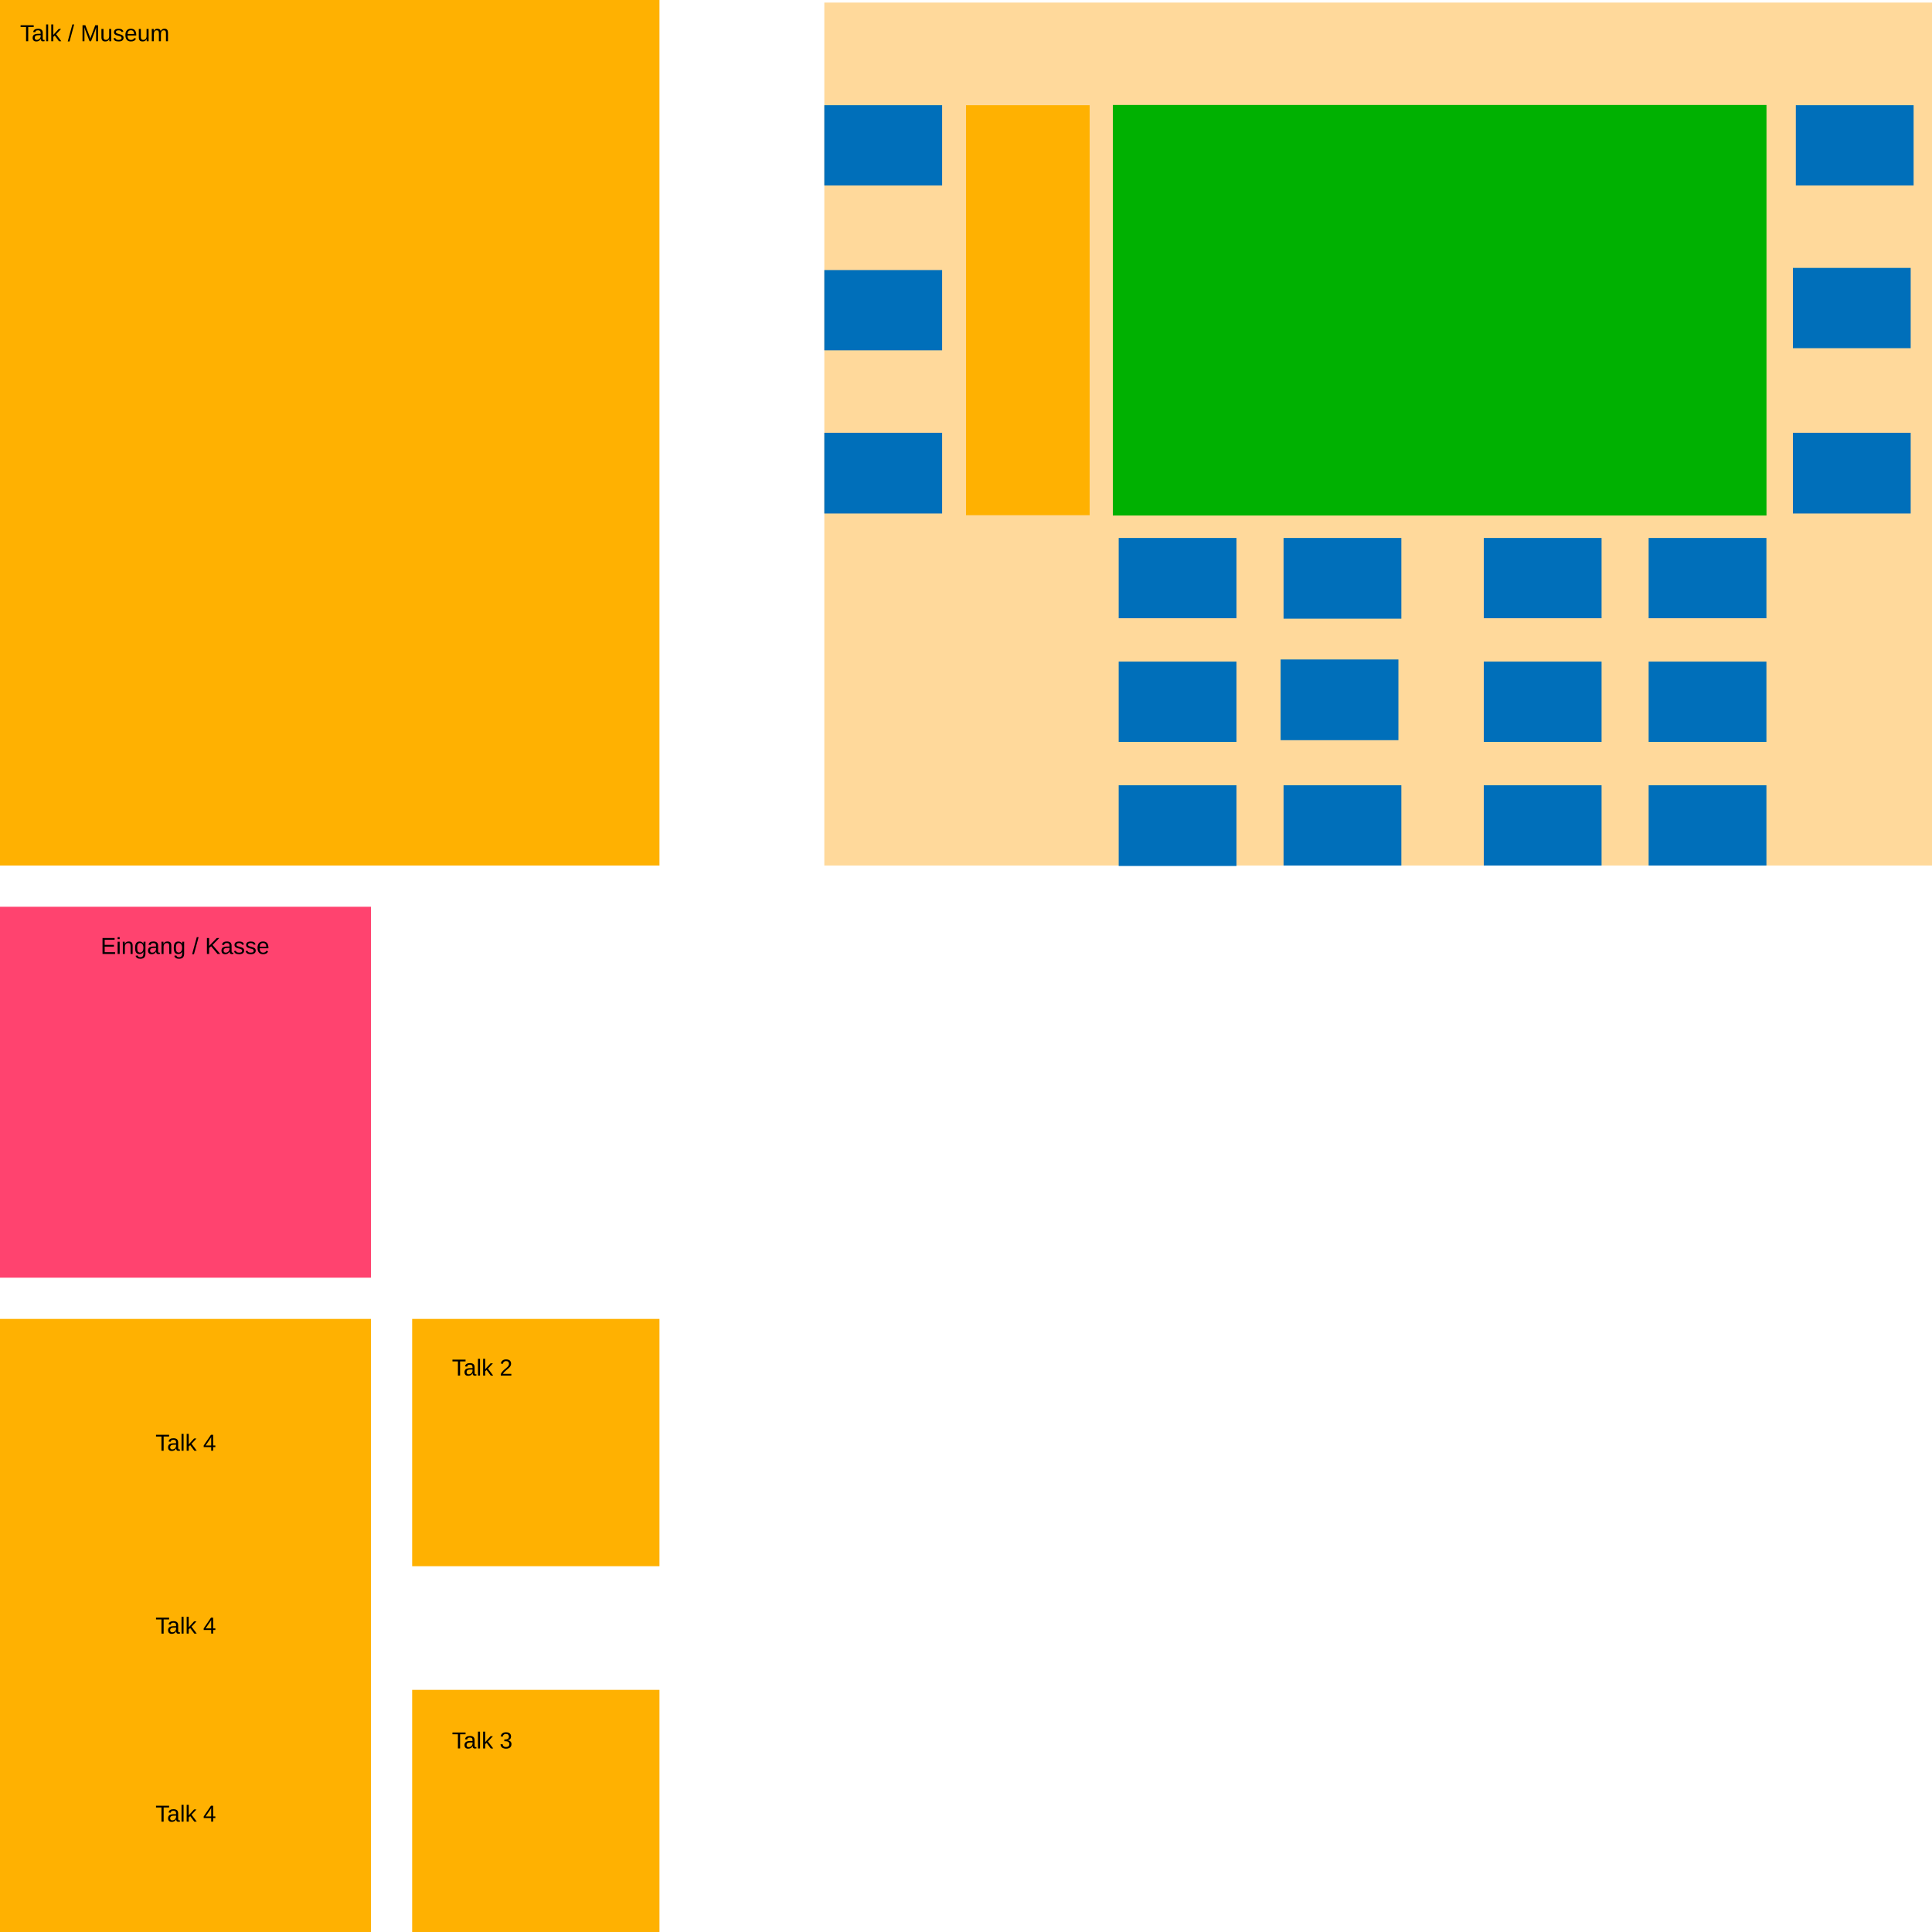
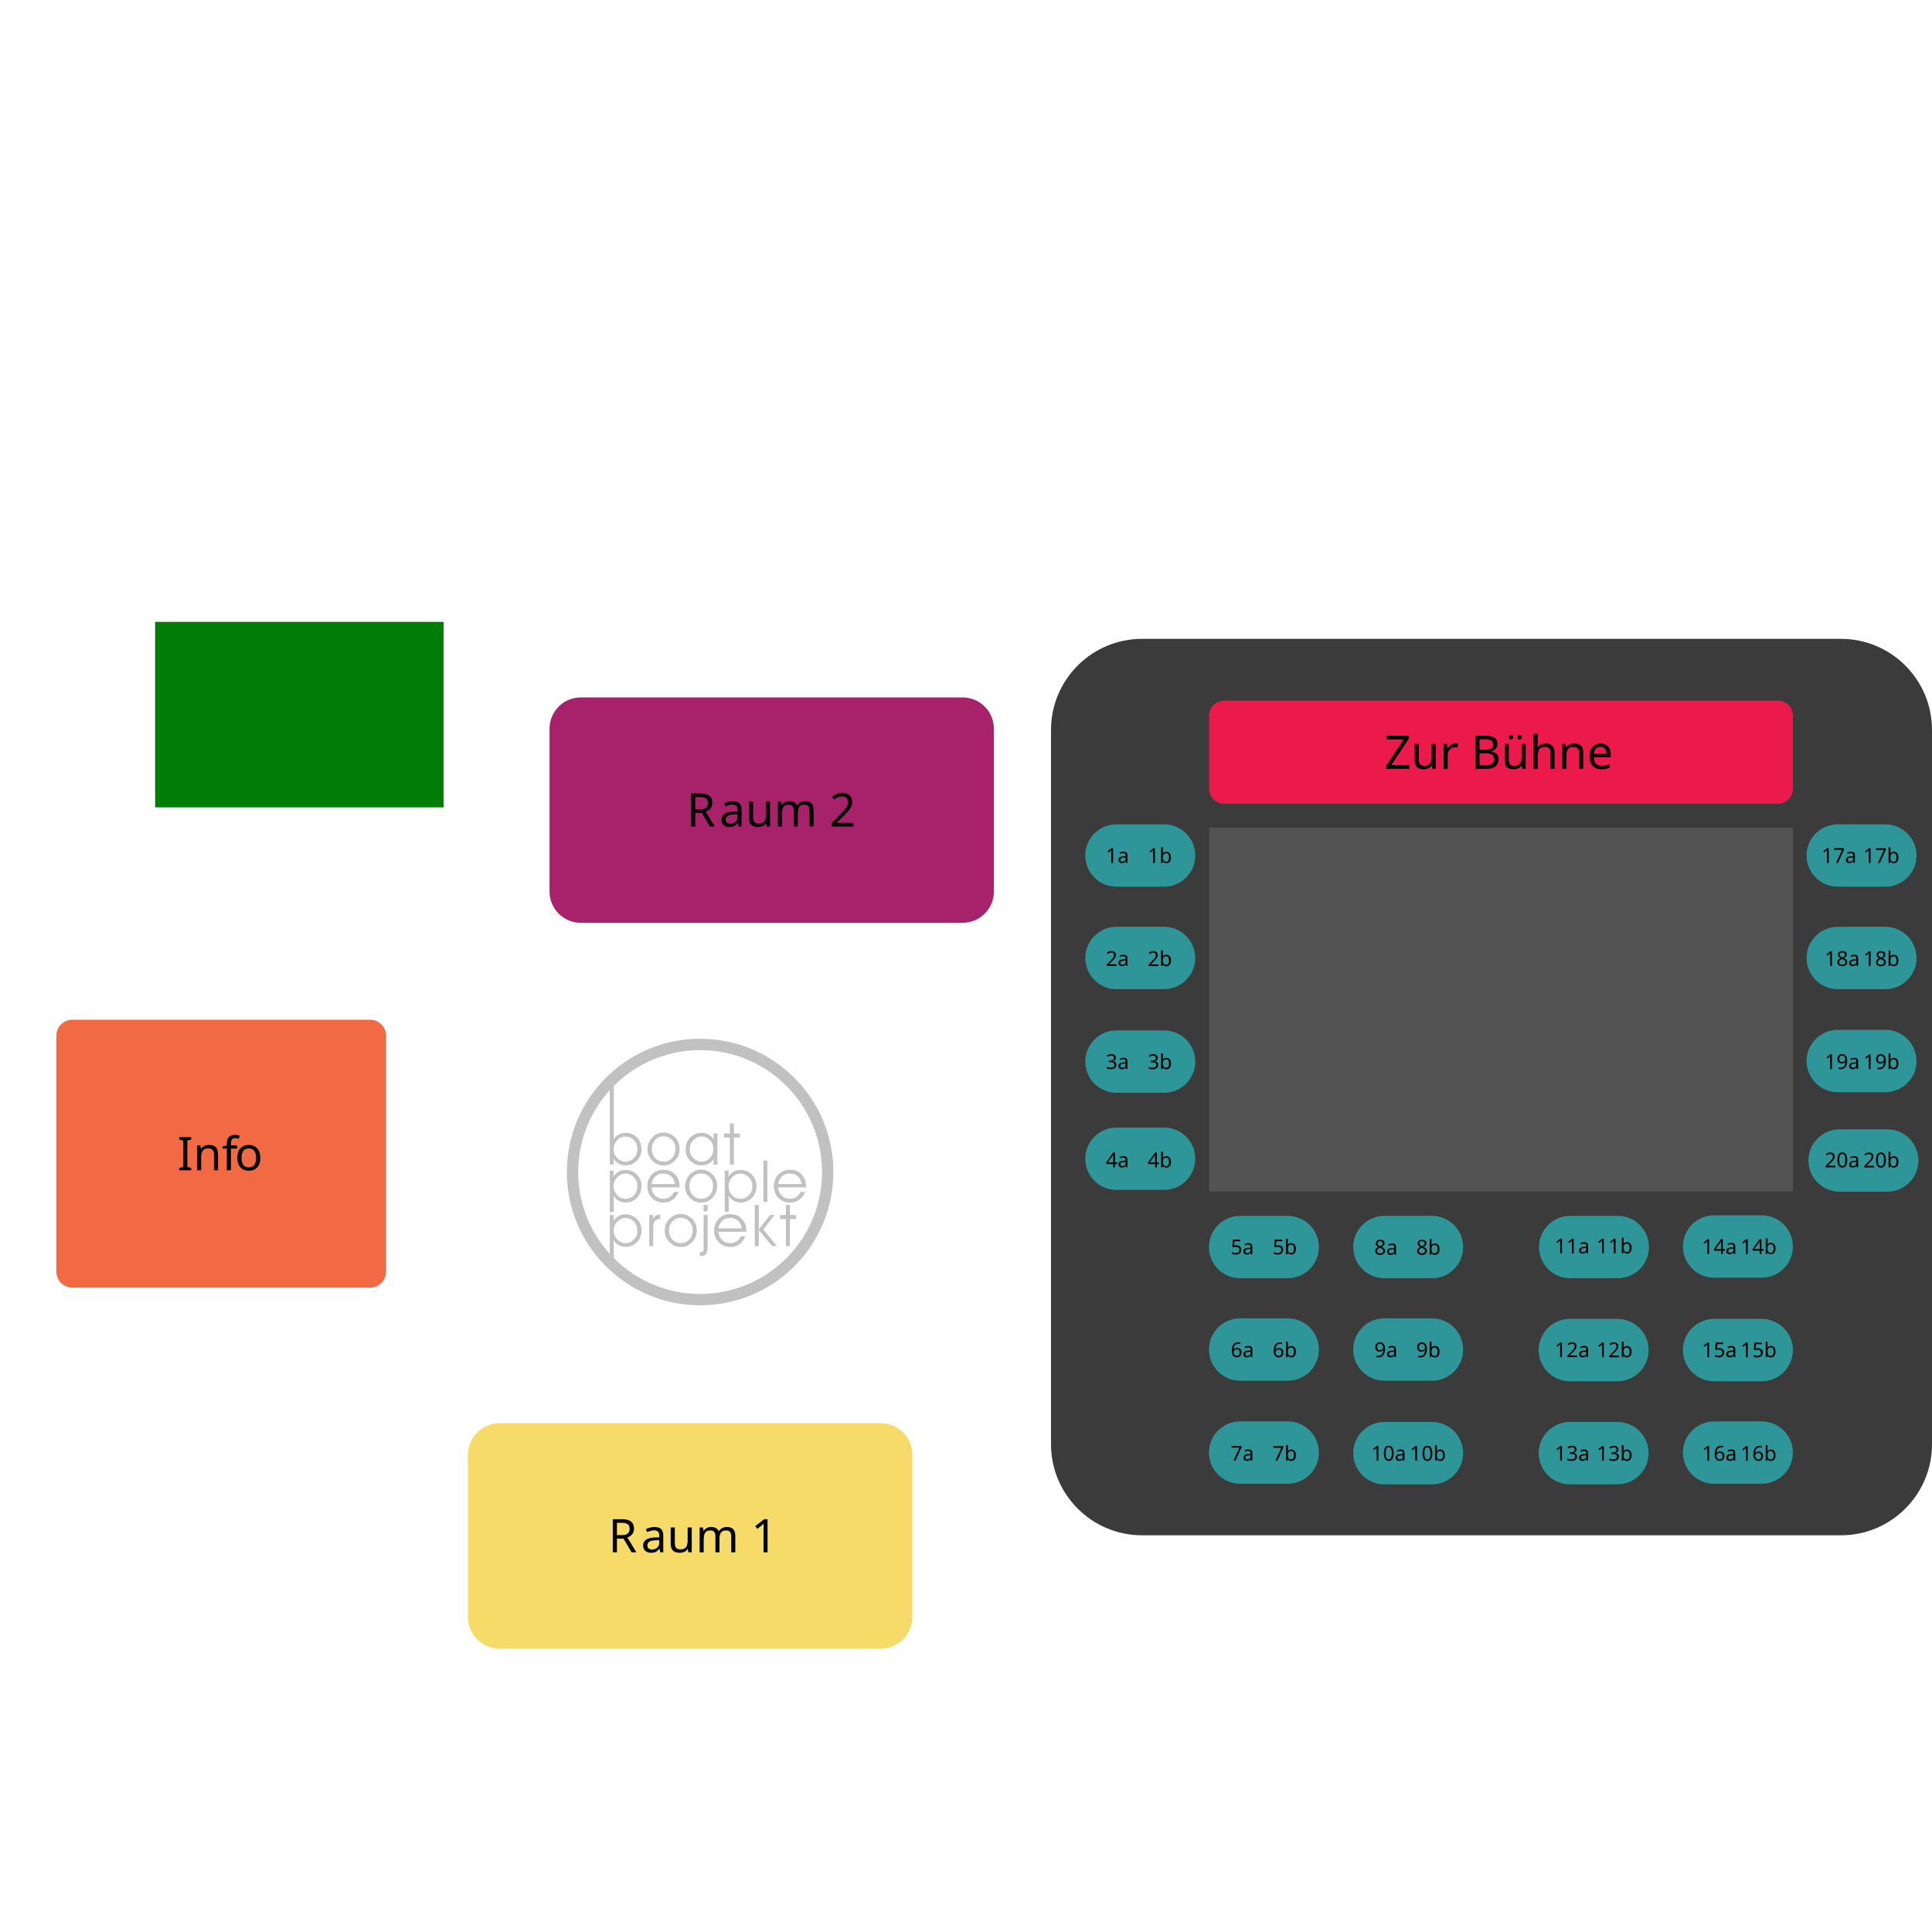
- <svg xmlns="http://www.w3.org/2000/svg" id="RootSvg" width="100%" height="100%" viewBox="0 0 6000 6000" version="1.1" style="fill-rule:evenodd;clip-rule:evenodd;stroke-linejoin:round;stroke-miterlimit:2;">
+ <svg xmlns="http://www.w3.org/2000/svg" id="RootSvg" width="100%" height="100%" viewBox="0 0 6000 6000" version="1.1" xml:space="preserve" style="fill-rule:evenodd;clip-rule:evenodd;stroke-miterlimit:2;">
  <g id="Ebene1">
-     <rect x="0" y="0" width="6000" height="6000" style="fill:none;" />
-     <rect id="stage" x="2560" y="8" width="3440" height="2680" style="fill:#ffd99b;" />
-     <rect class="room2" x="0" y="2816" width="1152" height="1152" style="fill:#ff436f;" />
-     <rect class="room3" x="0" y="0" width="2048" height="2688" style="fill:#ffb101;" />
-     <rect class="speaker" id="Speaker" x="3000" y="326.689" width="384" height="1273.31" style="fill:#ffb101;" />
-     <rect class="room4" x="1280" y="4096" width="768" height="768" style="fill:#ffb101;" />
-     <rect class="room5" x="1280" y="5248" width="768" height="752" style="fill:#ffb101;" />
-     <rect class="room6" x="0" y="4096" width="1152" height="1904" style="fill:#ffb101;" />
-     <rect class="seat1" id="Seat1" x="5568" y="1344" width="365.794" height="250.687" style="fill:#006fba;" />
-     <rect class="seat2" id="Seat2" x="2560" y="1344" width="365.794" height="250.687" style="fill:#006fba;" />
-     <rect class="seat3" id="Seat3" x="2560" y="838.689" width="365.794" height="249.311" style="fill:#006fba;" />
-     <rect class="seat4" id="Seat4" x="5577.1" y="326.689" width="365.794" height="249.311" style="fill:#006fba;" />
-     <rect class="seat6" id="Seat6" x="3474.21" y="1670.69" width="365.794" height="249.311" style="fill:#006fba;" />
-     <rect class="seat7" id="Seat7" x="3986.21" y="1670.69" width="365.794" height="250.687" style="fill:#006fba;" />
-     <rect class="seat8" id="Seat8" x="4608" y="1670.69" width="365.794" height="249.311" style="fill:#006fba;" />
-     <rect class="seat9" id="Seat9" x="5120" y="1670.69" width="365.794" height="249.311" style="fill:#006fba;" />
-     <rect class="seat10" id="Seat10" x="4608" y="2438.69" width="365.794" height="249.311" style="fill:#006fba;" />
-     <rect class="seat11" id="Seat11" x="5568" y="832" width="365.794" height="249.311" style="fill:#006fba;" />
-     <rect class="seat12" id="Seat12" x="3474.21" y="2438.69" width="365.794" height="250.687" style="fill:#006fba;" />
-     <rect class="seat13" id="Seat13" x="3986.21" y="2438.69" width="365.794" height="249.311" style="fill:#006fba;" />
-     <rect class="seat14" id="Seat14" x="2560" y="326.689" width="365.794" height="249.311" style="fill:#006fba;" />
-     <rect class="seat16" id="Seat16" x="3474.21" y="2054.69" width="365.794" height="249.311" style="fill:#006fba;" />
-     <rect class="seat17" id="Seat17" x="3977.1" y="2048" width="365.794" height="250.687" style="fill:#006fba;" />
-     <rect class="seat18" id="Seat18" x="4608" y="2054.69" width="365.794" height="249.311" style="fill:#006fba;" />
-     <rect class="seat19" id="Seat19" x="5120" y="2054.69" width="365.794" height="249.311" style="fill:#006fba;" />
-     <rect class="seat20" id="Seat20" x="5120" y="2438.69" width="365.794" height="249.311" style="fill:#006fba;" />
-     <text x="312.469px" y="2962.63px" style="font-family:'ArialMT', 'Arial', sans-serif;font-size:72px;">Eingang / Kasse</text>
-     <text x="1403.5px" y="4272px" style="font-family:'ArialMT', 'Arial', sans-serif;font-size:72px;">T<tspan x="1439.5px 1479.54px " y="4272px 4272px ">al</tspan>k 2</text>
-     <text x="1403.5px" y="5430px" style="font-family:'ArialMT', 'Arial', sans-serif;font-size:72px;">T<tspan x="1439.5px 1479.54px " y="5430px 5430px ">al</tspan>k 3</text>
-     <text x="482.854px" y="4505.35px" style="font-family:'ArialMT', 'Arial', sans-serif;font-size:72px;">T<tspan x="518.854px 558.896px " y="4505.35px 4505.35px ">al</tspan>k 4</text>
-     <text x="482.854px" y="5073.35px" style="font-family:'ArialMT', 'Arial', sans-serif;font-size:72px;">T<tspan x="518.854px 558.896px " y="5073.35px 5073.35px ">al</tspan>k 4</text>
-     <text x="482.854px" y="5657.35px" style="font-family:'ArialMT', 'Arial', sans-serif;font-size:72px;">T<tspan x="518.854px 558.896px " y="5657.35px 5657.35px ">al</tspan>k 4</text>
-     <g>
-       <g>
-         <text x="62.312px" y="128px" style="font-family:'ArialMT', 'Arial', sans-serif;font-size:72px;">T<tspan x="98.312px 138.355px " y="128px 128px ">al</tspan>k / Museum</text>
-       </g>
+     <rect x="0" y="-0" width="6000" height="6000" style="fill:none;" />
+     <path id="stage" class="stage" d="M6000,2266.85c-0,-156.109 -126.74,-282.849 -282.849,-282.849l-2170.3,-0c-156.109,-0 -282.849,126.74 -282.849,282.849l0,2218.3c0,156.109 126.74,282.849 282.849,282.849l2170.3,0c156.109,0 282.849,-126.74 282.849,-282.849l-0,-2218.3Z" style="fill:#3b3b3b;" />
+     <path id="room0" class="room0" d="M1198.9,3216.62c-0,-27.467 -22.3,-49.766 -49.767,-49.766l-924.467,-0c-27.467,-0 -49.766,22.299 -49.766,49.766l-0,732.467c-0,27.467 22.299,49.767 49.766,49.767l924.467,-0c27.467,-0 49.767,-22.3 49.767,-49.767l-0,-732.467Z" style="fill:#f26a44;" />
+     <rect x="481.792" y="1931.27" width="896" height="576" style="fill:#007d06;" />
+     <path id="Speaker" class="speaker" d="M5568,2222.36c0,-25.585 -20.771,-46.356 -46.356,-46.356l-1720.42,0c-25.584,0 -46.356,20.771 -46.356,46.356l0,227.288c0,25.585 20.772,46.356 46.356,46.356l1720.42,0c25.585,0 46.356,-20.771 46.356,-46.356l0,-227.288Z" style="fill:#ec1a4a;" />
+     <path id="room1" class="room1" d="M2833.3,4517.69c-0,-54.003 -43.844,-97.846 -97.846,-97.846l-1184.31,-0c-54.003,-0 -97.846,43.843 -97.846,97.846l-0,504.308c-0,54.002 43.843,97.846 97.846,97.846l1184.31,-0c54.002,-0 97.846,-43.844 97.846,-97.846l-0,-504.308Z" style="fill:#f7db68;" />
+     <path id="room2" class="room2" d="M3086.6,2263c-0,-53.615 -43.529,-97.144 -97.144,-97.144l-1185.71,0c-53.615,0 -97.143,43.529 -97.143,97.144l-0,505.713c-0,53.615 43.528,97.143 97.143,97.143l1185.71,0c53.615,0 97.144,-43.528 97.144,-97.143l-0,-505.713Z" style="fill:#a8216b;" />
+     <path id="Seat14" class="seat14" d="M5322.67,3968c-53.167,-0.337 -96.228,-43.605 -96.228,-96.852c0,-53.455 43.399,-96.854 96.854,-96.854l147.851,-0c53.455,-0 96.854,43.399 96.854,96.854c0,53.455 -43.399,96.854 -96.854,96.854l-147.851,0l-0.626,-0.002Z" style="fill:#2e9598;" />
+     <path id="Seat7" class="seat7" d="M3850.67,4608c-53.167,-0.337 -96.228,-43.605 -96.228,-96.852c0,-53.455 43.399,-96.854 96.854,-96.854l147.851,-0c53.455,-0 96.854,43.399 96.854,96.854c0,53.455 -43.399,96.854 -96.854,96.854l-147.851,-0l-0.626,-0.002Z" style="fill:#2e9598;" />
+     <path id="Seat10" class="seat10" d="M4298.67,4609.71c-53.167,-0.336 -96.228,-43.605 -96.228,-96.852c0,-53.455 43.399,-96.854 96.854,-96.854l147.851,0c53.455,0 96.854,43.399 96.854,96.854c0,53.455 -43.399,96.854 -96.854,96.854l-147.851,0l-0.626,-0.002Z" style="fill:#2e9598;" />
+     <path id="Seat6" class="seat6" d="M3850.67,4288c-53.167,-0.337 -96.228,-43.605 -96.228,-96.852c0,-53.455 43.399,-96.854 96.854,-96.854l147.851,-0c53.455,-0 96.854,43.399 96.854,96.854c0,53.455 -43.399,96.854 -96.854,96.854l-147.851,-0l-0.626,-0.002Z" style="fill:#2e9598;" />
+     <path id="Seat9" class="seat9" d="M4298.67,4288c-53.167,-0.337 -96.228,-43.605 -96.228,-96.852c0,-53.455 43.399,-96.854 96.854,-96.854l147.851,-0c53.455,-0 96.854,43.399 96.854,96.854c0,53.455 -43.399,96.854 -96.854,96.854l-147.851,-0l-0.626,-0.002Z" style="fill:#2e9598;" />
+     <text x="550.912px" y="3634.4px" style="font-family:'ArialRoundedMTBold', 'Arial Rounded MT Bold', sans-serif;font-size:144px;">Inf<tspan x="729.014px " y="3634.4px ">o</tspan>
+     </text>
+     <text x="1889.05px" y="4820.82px" style="font-family:'ArialRoundedMTBold', 'Arial Rounded MT Bold', sans-serif;font-size:144px;">R<tspan x="1990.72px 2076.29px " y="4820.82px 4820.82px ">au</tspan>m 1</text>
+     <text x="2132.19px" y="2566.83px" style="font-family:'ArialRoundedMTBold', 'Arial Rounded MT Bold', sans-serif;font-size:144px;">R<tspan x="2233.86px 2319.43px " y="2566.83px 2566.83px ">au</tspan>m 2</text>
+     <text x="4299.57px" y="2387.54px" style="font-family:'ArialRoundedMTBold', 'Arial Rounded MT Bold', sans-serif;font-size:144px;">Zur Bühne</text>
+     <rect x="3755" y="2570" width="1813" height="1130" style="fill:#535353;" />
+     <path id="Seat4" class="seat4" d="M3466.67,3695.4c-53.167,-0.336 -96.228,-43.605 -96.228,-96.852c0,-53.455 43.399,-96.854 96.854,-96.854l147.851,0c53.455,0 96.854,43.399 96.854,96.854c0,53.456 -43.399,96.854 -96.854,96.854l-147.851,0l-0.626,-0.002Z" style="fill:#2e9598;" />
+     <path id="Seat20" class="seat20" d="M5712.45,3700.91c-53.167,-0.337 -96.228,-43.605 -96.228,-96.852c0,-53.456 43.399,-96.854 96.854,-96.854l147.851,-0c53.455,-0 96.854,43.398 96.854,96.854c0,53.455 -43.399,96.854 -96.854,96.854l-147.851,-0l-0.626,-0.002Z" style="fill:#2e9598;" />
+     <path id="Seat19" class="seat19" d="M5706.67,3392c-53.167,-0.337 -96.228,-43.605 -96.228,-96.852c0,-53.455 43.399,-96.854 96.854,-96.854l147.851,-0c53.455,-0 96.854,43.399 96.854,96.854c0,53.455 -43.399,96.854 -96.854,96.854l-147.851,0l-0.626,-0.002Z" style="fill:#2e9598;" />
+     <path id="Seat18" class="seat18" d="M5706.67,3072c-53.167,-0.337 -96.228,-43.605 -96.228,-96.852c0,-53.455 43.399,-96.854 96.854,-96.854l147.851,-0c53.455,-0 96.854,43.399 96.854,96.854c0,53.455 -43.399,96.854 -96.854,96.854l-147.851,0l-0.626,-0.002Z" style="fill:#2e9598;" />
+     <path id="Seat17" class="seat17" d="M5706.67,2753.71c-53.167,-0.336 -96.228,-43.605 -96.228,-96.852c0,-53.455 43.399,-96.854 96.854,-96.854l147.851,-0c53.455,-0 96.854,43.399 96.854,96.854c0,53.455 -43.399,96.854 -96.854,96.854l-147.851,0l-0.626,-0.002Z" style="fill:#2e9598;" />
+     <path id="Seat5" class="seat5" d="M3850.67,3969.71c-53.167,-0.336 -96.228,-43.605 -96.228,-96.852c0,-53.455 43.399,-96.854 96.854,-96.854l147.851,-0c53.455,-0 96.854,43.399 96.854,96.854c0,53.455 -43.399,96.854 -96.854,96.854l-147.851,0l-0.626,-0.002Z" style="fill:#2e9598;" />
+     <path id="Seat8" class="seat8" d="M4298.67,3969.71c-53.167,-0.336 -96.228,-43.605 -96.228,-96.852c0,-53.455 43.399,-96.854 96.854,-96.854l147.851,-0c53.455,-0 96.854,43.399 96.854,96.854c0,53.455 -43.399,96.854 -96.854,96.854l-147.851,0l-0.626,-0.002Z" style="fill:#2e9598;" />
+     <path id="Seat11" class="seat11" d="M4875.67,3969.71c-53.167,-0.336 -96.228,-43.605 -96.228,-96.852c0,-53.455 43.399,-96.854 96.854,-96.854l147.851,-0c53.455,-0 96.854,43.399 96.854,96.854c0,53.455 -43.399,96.854 -96.854,96.854l-147.851,0l-0.626,-0.002Z" style="fill:#2e9598;" />
+     <path id="Seat12" class="seat12" d="M4874.67,4289.71c-53.167,-0.336 -96.228,-43.605 -96.228,-96.852c0,-53.455 43.399,-96.854 96.854,-96.854l147.851,-0c53.455,-0 96.854,43.399 96.854,96.854c0,53.455 -43.399,96.854 -96.854,96.854l-147.851,0l-0.626,-0.002Z" style="fill:#2e9598;" />
+     <path id="Seat15" class="seat15" d="M5322.67,4289.71c-53.167,-0.336 -96.228,-43.605 -96.228,-96.852c0,-53.455 43.399,-96.854 96.854,-96.854l147.851,-0c53.455,-0 96.854,43.399 96.854,96.854c0,53.455 -43.399,96.854 -96.854,96.854l-147.851,0l-0.626,-0.002Z" style="fill:#2e9598;" />
+     <path id="Seat13" class="seat13" d="M4874.67,4609.71c-53.167,-0.336 -96.228,-43.605 -96.228,-96.852c0,-53.455 43.399,-96.854 96.854,-96.854l147.851,0c53.455,0 96.854,43.399 96.854,96.854c0,53.455 -43.399,96.854 -96.854,96.854l-147.851,0l-0.626,-0.002Z" style="fill:#2e9598;" />
+     <path id="Seat16" class="seat16" d="M5322.67,4608c-53.167,-0.337 -96.228,-43.605 -96.228,-96.852c0,-53.455 43.399,-96.854 96.854,-96.854l147.851,-0c53.455,-0 96.854,43.399 96.854,96.854c0,53.455 -43.399,96.854 -96.854,96.854l-147.851,-0l-0.626,-0.002Z" style="fill:#2e9598;" />
+     <path id="Seat3" class="seat3" d="M3466.67,3393.71c-53.167,-0.336 -96.228,-43.605 -96.228,-96.852c0,-53.455 43.399,-96.854 96.854,-96.854l147.851,-0c53.455,-0 96.854,43.399 96.854,96.854c0,53.455 -43.399,96.854 -96.854,96.854l-147.851,0l-0.626,-0.002Z" style="fill:#2e9598;" />
+     <path id="Seat2" class="seat2" d="M3466.67,3072c-53.167,-0.337 -96.228,-43.605 -96.228,-96.852c0,-53.455 43.399,-96.854 96.854,-96.854l147.851,-0c53.455,-0 96.854,43.399 96.854,96.854c0,53.455 -43.399,96.854 -96.854,96.854l-147.851,0l-0.626,-0.002Z" style="fill:#2e9598;" />
+     <path id="Seat1" class="seat1" d="M3466.67,2753.71c-53.167,-0.336 -96.228,-43.605 -96.228,-96.852c0,-53.455 43.399,-96.854 96.854,-96.854l147.851,-0c53.455,-0 96.854,43.399 96.854,96.854c0,53.455 -43.399,96.854 -96.854,96.854l-147.851,0l-0.626,-0.002Z" style="fill:#2e9598;" />
+     <text x="3433.97px" y="2679.85px" style="font-family:'ArialRoundedMTBold', 'Arial Rounded MT Bold', sans-serif;font-size:64px;">1a</text>
+     <text x="3563.97px" y="2680.1px" style="font-family:'ArialRoundedMTBold', 'Arial Rounded MT Bold', sans-serif;font-size:64px;">1b</text>
+     <text x="3433.97px" y="2999.85px" style="font-family:'ArialRoundedMTBold', 'Arial Rounded MT Bold', sans-serif;font-size:64px;">2a</text>
+     <text x="3563.97px" y="3000.1px" style="font-family:'ArialRoundedMTBold', 'Arial Rounded MT Bold', sans-serif;font-size:64px;">2b</text>
+     <text x="3433.97px" y="3319.85px" style="font-family:'ArialRoundedMTBold', 'Arial Rounded MT Bold', sans-serif;font-size:64px;">3a</text>
+     <text x="3563.97px" y="3320.1px" style="font-family:'ArialRoundedMTBold', 'Arial Rounded MT Bold', sans-serif;font-size:64px;">3b</text>
+     <text x="3433.97px" y="3625.35px" style="font-family:'ArialRoundedMTBold', 'Arial Rounded MT Bold', sans-serif;font-size:64px;">4a</text>
+     <text x="3563.97px" y="3625.6px" style="font-family:'ArialRoundedMTBold', 'Arial Rounded MT Bold', sans-serif;font-size:64px;">4b</text>
+     <text x="3821.97px" y="3895.51px" style="font-family:'ArialRoundedMTBold', 'Arial Rounded MT Bold', sans-serif;font-size:64px;">5a</text>
+     <text x="3951.97px" y="3895.51px" style="font-family:'ArialRoundedMTBold', 'Arial Rounded MT Bold', sans-serif;font-size:64px;">5b</text>
+     <text x="3821.97px" y="4214.76px" style="font-family:'ArialRoundedMTBold', 'Arial Rounded MT Bold', sans-serif;font-size:64px;">6a</text>
+     <text x="3951.97px" y="4215.01px" style="font-family:'ArialRoundedMTBold', 'Arial Rounded MT Bold', sans-serif;font-size:64px;">6b</text>
+     <text x="3821.97px" y="4536.26px" style="font-family:'ArialRoundedMTBold', 'Arial Rounded MT Bold', sans-serif;font-size:64px;">7a</text>
+     <text x="3951.97px" y="4536.51px" style="font-family:'ArialRoundedMTBold', 'Arial Rounded MT Bold', sans-serif;font-size:64px;">7b</text>
+     <text x="4267.97px" y="3896.51px" style="font-family:'ArialRoundedMTBold', 'Arial Rounded MT Bold', sans-serif;font-size:64px;">8a</text>
+     <text x="4397.97px" y="3896.51px" style="font-family:'ArialRoundedMTBold', 'Arial Rounded MT Bold', sans-serif;font-size:64px;">8b</text>
+     <text x="4267.97px" y="4214.76px" style="font-family:'ArialRoundedMTBold', 'Arial Rounded MT Bold', sans-serif;font-size:64px;">9a</text>
+     <text x="4397.97px" y="4215.01px" style="font-family:'ArialRoundedMTBold', 'Arial Rounded MT Bold', sans-serif;font-size:64px;">9b</text>
+     <text x="4257.97px" y="4536.26px" style="font-family:'ArialRoundedMTBold', 'Arial Rounded MT Bold', sans-serif;font-size:64px;">10a</text>
+     <text x="4377.97px" y="4536.51px" style="font-family:'ArialRoundedMTBold', 'Arial Rounded MT Bold', sans-serif;font-size:64px;">10b</text>
+     <text x="4827.97px" y="3892.51px" style="font-family:'ArialRoundedMTBold', 'Arial Rounded MT Bold', sans-serif;font-size:64px;">11a</text>
+     <text x="4957.97px" y="3892.51px" style="font-family:'ArialRoundedMTBold', 'Arial Rounded MT Bold', sans-serif;font-size:64px;">11b</text>
+     <text x="5284.97px" y="3894.51px" style="font-family:'ArialRoundedMTBold', 'Arial Rounded MT Bold', sans-serif;font-size:64px;">14a</text>
+     <text x="5404.97px" y="3894.51px" style="font-family:'ArialRoundedMTBold', 'Arial Rounded MT Bold', sans-serif;font-size:64px;">14b</text>
+     <text x="5284.97px" y="4214.76px" style="font-family:'ArialRoundedMTBold', 'Arial Rounded MT Bold', sans-serif;font-size:64px;">15a</text>
+     <text x="5404.97px" y="4215.01px" style="font-family:'ArialRoundedMTBold', 'Arial Rounded MT Bold', sans-serif;font-size:64px;">15b</text>
+     <text x="5284.97px" y="4536.26px" style="font-family:'ArialRoundedMTBold', 'Arial Rounded MT Bold', sans-serif;font-size:64px;">16a</text>
+     <text x="5404.97px" y="4536.51px" style="font-family:'ArialRoundedMTBold', 'Arial Rounded MT Bold', sans-serif;font-size:64px;">16b</text>
+     <text x="5656.54px" y="2679.85px" style="font-family:'ArialRoundedMTBold', 'Arial Rounded MT Bold', sans-serif;font-size:64px;">17a</text>
+     <text x="5786.54px" y="2680.1px" style="font-family:'ArialRoundedMTBold', 'Arial Rounded MT Bold', sans-serif;font-size:64px;">17b</text>
+     <text x="5666.54px" y="2999.85px" style="font-family:'ArialRoundedMTBold', 'Arial Rounded MT Bold', sans-serif;font-size:64px;">18a</text>
+     <text x="5786.54px" y="3000.1px" style="font-family:'ArialRoundedMTBold', 'Arial Rounded MT Bold', sans-serif;font-size:64px;">18b</text>
+     <text x="5666.54px" y="3319.85px" style="font-family:'ArialRoundedMTBold', 'Arial Rounded MT Bold', sans-serif;font-size:64px;">19a</text>
+     <text x="5786.54px" y="3320.1px" style="font-family:'ArialRoundedMTBold', 'Arial Rounded MT Bold', sans-serif;font-size:64px;">19b</text>
+     <text x="5666.54px" y="3625.35px" style="font-family:'ArialRoundedMTBold', 'Arial Rounded MT Bold', sans-serif;font-size:64px;">20a</text>
+     <text x="5786.54px" y="3625.6px" style="font-family:'ArialRoundedMTBold', 'Arial Rounded MT Bold', sans-serif;font-size:64px;">20b</text>
+     <text x="4827.97px" y="4214.76px" style="font-family:'ArialRoundedMTBold', 'Arial Rounded MT Bold', sans-serif;font-size:64px;">12a</text>
+     <text x="4957.97px" y="4215.01px" style="font-family:'ArialRoundedMTBold', 'Arial Rounded MT Bold', sans-serif;font-size:64px;">12b</text>
+     <text x="4827.97px" y="4536.26px" style="font-family:'ArialRoundedMTBold', 'Arial Rounded MT Bold', sans-serif;font-size:64px;">13a</text>
+     <text x="4957.97px" y="4536.51px" style="font-family:'ArialRoundedMTBold', 'Arial Rounded MT Bold', sans-serif;font-size:64px;">13b</text>
+     <g opacity="0.28">
+       <path d="M1942.41,3529.59c-10.039,-0 -18.654,3.876 -25.847,11.615c-7.189,7.745 -10.784,17.138 -10.784,28.18c-0,10.287 3.653,19.243 10.961,26.868c7.308,7.627 15.747,11.44 25.315,11.44c10.391,-0 19.238,-3.797 26.546,-11.397c7.308,-7.595 10.964,-17.03 10.964,-28.311c-0,-10.696 -3.656,-19.769 -10.964,-27.217c-7.308,-7.448 -16.038,-11.178 -26.191,-11.178Zm-48.726,-173.431l12.445,0l0,161.567c0,1.638 -0.071,4.43 -0.218,8.378c-0.146,3.947 -0.359,8.319 -0.651,13.112c4.273,-6.84 9.631,-12.072 16.072,-15.699c6.444,-3.628 13.62,-5.441 21.531,-5.441c14.348,0 26.177,4.887 35.492,14.649c9.31,9.763 13.969,22.045 13.969,36.835c-0,13.687 -4.805,25.385 -14.411,35.088c-9.607,9.706 -21.291,14.558 -35.05,14.558c-7.968,-0 -15.16,-1.799 -21.572,-5.392c-6.414,-3.598 -11.758,-8.816 -16.031,-15.66l0.519,18.563l-12.095,0l0,-260.558Z" style="fill:#231f20;fill-rule:nonzero;" />
+       <path d="M2059.95,3528.96c-9.831,-0 -18.274,3.768 -25.325,11.305c-7.054,7.535 -10.58,16.903 -10.58,28.102c-0,11.202 3.526,20.556 10.58,28.063c7.051,7.507 15.875,11.256 26.469,11.256c10.531,-0 19.283,-3.783 26.25,-11.348c6.961,-7.565 10.448,-17.242 10.448,-29.027c-0,-10.963 -3.618,-20.093 -10.842,-27.395c-7.231,-7.305 -16.229,-10.956 -27,-10.956Zm0.332,-11.823c13.915,-0 25.774,4.935 35.57,14.795c9.798,9.863 14.698,21.673 14.698,35.423c-0,14.459 -4.8,26.771 -14.386,36.923c-9.595,10.156 -21.262,15.231 -35.007,15.231c-14.037,-0 -25.91,-4.972 -35.62,-14.927c-9.709,-9.945 -14.56,-21.946 -14.56,-35.998c0,-14.103 4.868,-26.203 14.606,-36.303c9.737,-10.092 21.305,-15.144 34.699,-15.144Z" style="fill:#231f20;fill-rule:nonzero;" />
+       <path d="M2179.51,3529.59c-10.384,-0 -19.233,3.818 -26.535,11.441c-7.304,7.627 -10.955,17.08 -10.955,28.354c0,10.754 3.651,19.832 10.955,27.221c7.302,7.391 16.029,11.087 26.179,11.087c9.855,-0 18.424,-3.899 25.696,-11.703c7.275,-7.799 10.916,-17.193 10.916,-28.18c-0,-10.225 -3.657,-19.152 -10.959,-26.779c-7.304,-7.623 -15.739,-11.441 -25.297,-11.441Zm37.301,9.992l-1.22,-19.327l12.31,0l-0,96.462l-12.31,0l1.051,-18.754c-3.867,6.906 -9.021,12.177 -15.456,15.801c-6.443,3.623 -13.877,5.442 -22.308,5.442c-14.168,-0 -25.984,-4.852 -35.434,-14.558c-9.457,-9.703 -14.184,-21.635 -14.184,-35.789c-0,-14.498 4.815,-26.588 14.447,-36.265c9.626,-9.675 21.704,-14.518 36.221,-14.518c7.783,0 14.868,1.879 21.252,5.623c6.379,3.741 11.591,9.036 15.631,15.883Z" style="fill:#231f20;fill-rule:nonzero;" />
+       <path d="M2266.64,3489.14l12.447,0l0,31.117l18.359,0l0,12.446l-18.359,0l0,84.016l-12.447,0l-0,-84.016l-18.358,0l-0,-12.446l18.358,0l-0,-31.117Z" style="fill:#231f20;fill-rule:nonzero;" />
+       <path d="M1942.06,3644.84c-9.568,-0 -18.007,3.818 -25.315,11.441c-7.308,7.627 -10.961,16.551 -10.961,26.779c-0,11.103 3.578,20.526 10.741,28.266c7.162,7.746 15.793,11.615 25.89,11.615c10.153,0 18.883,-3.694 26.191,-11.085c7.308,-7.391 10.964,-16.468 10.964,-27.22c-0,-11.335 -3.656,-20.8 -10.964,-28.4c-7.308,-7.595 -16.155,-11.396 -26.546,-11.396Zm-48.371,-9.025l12.095,0l-0.519,18.65c4.331,-6.9 9.705,-12.143 16.117,-15.741c6.413,-3.598 13.575,-5.399 21.486,-5.399c13.759,0 25.443,4.843 35.05,14.521c9.606,9.673 14.411,21.358 14.411,35.037c-0,14.796 -4.659,27.092 -13.969,36.883c-9.315,9.792 -21.144,14.69 -35.492,14.69c-7.911,-0 -15.087,-1.83 -21.531,-5.481c-6.441,-3.656 -11.799,-8.902 -16.072,-15.747c0.292,4.818 0.505,9.208 0.651,13.171c0.147,3.968 0.218,6.796 0.218,8.499l0,28.807l-12.445,0l0,-127.89Z" style="fill:#231f20;fill-rule:nonzero;" />
+       <path d="M2096.85,3676.89c-2.343,-10.668 -6.67,-18.727 -12.985,-24.183c-6.32,-5.451 -14.509,-8.176 -24.568,-8.176c-9.303,-0 -17.228,2.96 -23.775,8.871c-6.554,5.919 -10.474,13.744 -11.756,23.488l73.084,0Zm13.692,10.581l-87.127,-0c0.583,10.415 4.351,18.926 11.315,25.544c6.961,6.621 15.528,9.927 25.71,9.927c7.313,0 13.846,-1.877 19.606,-5.629c5.763,-3.756 10.222,-9.035 13.381,-15.842l14.004,0c-4.449,10.723 -10.698,18.955 -18.744,24.691c-8.046,5.737 -17.365,8.605 -27.955,8.605c-14.514,-0 -26.539,-4.863 -36.078,-14.592c-9.537,-9.729 -14.308,-21.917 -14.308,-36.572c0,-14.53 4.755,-26.647 14.271,-36.347c9.51,-9.699 21.441,-14.55 35.784,-14.55c15.042,-0 27.163,4.973 36.353,14.92c9.188,9.949 13.788,23.109 13.788,39.489l-0,0.356Z" style="fill:#231f20;fill-rule:nonzero;" />
+       <path d="M2176.74,3644.22c-9.831,-0 -18.277,3.768 -25.326,11.305c-7.056,7.534 -10.581,16.903 -10.581,28.101c-0,11.202 3.525,20.557 10.581,28.063c7.049,7.507 15.874,11.255 26.468,11.255c10.532,0 19.282,-3.782 26.251,-11.348c6.962,-7.563 10.448,-17.24 10.448,-29.024c-0,-10.963 -3.618,-20.096 -10.845,-27.399c-7.226,-7.301 -16.227,-10.953 -26.996,-10.953Zm0.331,-11.825c13.915,0 25.773,4.934 35.569,14.796c9.796,9.867 14.697,21.676 14.697,35.424c0,14.459 -4.798,26.771 -14.386,36.921c-9.591,10.157 -21.26,15.233 -35.005,15.233c-14.037,-0 -25.91,-4.973 -35.619,-14.925c-9.708,-9.948 -14.562,-21.947 -14.562,-35.997c-0,-14.106 4.867,-26.208 14.605,-36.307c9.738,-10.094 21.306,-15.145 34.701,-15.145Z" style="fill:#231f20;fill-rule:nonzero;" />
+       <path d="M2299.08,3644.84c-9.568,-0 -18.009,3.818 -25.316,11.441c-7.306,7.627 -10.959,16.551 -10.959,26.779c0,11.103 3.578,20.526 10.739,28.266c7.163,7.746 15.793,11.615 25.889,11.615c10.154,0 18.887,-3.694 26.194,-11.085c7.306,-7.391 10.964,-16.468 10.964,-27.22c0,-11.335 -3.658,-20.8 -10.964,-28.4c-7.307,-7.595 -16.157,-11.396 -26.547,-11.396Zm-48.371,-9.025l12.096,0l-0.52,18.65c4.331,-6.9 9.703,-12.143 16.117,-15.741c6.412,-3.598 13.575,-5.399 21.485,-5.399c13.758,0 25.443,4.843 35.05,14.521c9.608,9.673 14.41,21.358 14.41,35.037c0,14.796 -4.656,27.092 -13.968,36.883c-9.315,9.792 -21.144,14.69 -35.492,14.69c-7.91,-0 -15.087,-1.83 -21.53,-5.481c-6.441,-3.656 -11.799,-8.902 -16.072,-15.747c0.292,4.818 0.505,9.208 0.651,13.171c0.146,3.968 0.218,6.796 0.218,8.499l0,28.807l-12.445,0l0,-127.89Z" style="fill:#231f20;fill-rule:nonzero;" />
+       <rect x="2370.8" y="3604.08" width="12.446" height="127.889" style="fill:#231f20;fill-rule:nonzero;" />
+       <path d="M2489.86,3676.89c-2.343,-10.668 -6.673,-18.727 -12.989,-24.183c-6.316,-5.451 -14.505,-8.176 -24.565,-8.176c-9.302,-0 -17.227,2.96 -23.775,8.871c-6.553,5.919 -10.473,13.744 -11.757,23.488l73.086,0Zm13.691,10.581l-87.126,-0c0.582,10.415 4.351,18.926 11.314,25.544c6.962,6.621 15.529,9.927 25.709,9.927c7.314,0 13.848,-1.877 19.608,-5.629c5.763,-3.756 10.222,-9.035 13.381,-15.842l14.003,0c-4.449,10.723 -10.699,18.955 -18.744,24.691c-8.046,5.737 -17.367,8.605 -27.957,8.605c-14.512,-0 -26.536,-4.863 -36.075,-14.592c-9.539,-9.729 -14.309,-21.917 -14.309,-36.572c0,-14.53 4.755,-26.647 14.269,-36.347c9.511,-9.699 21.441,-14.55 35.785,-14.55c15.044,-0 27.166,4.973 36.353,14.92c9.189,9.949 13.789,23.109 13.789,39.489l0,0.356Z" style="fill:#231f20;fill-rule:nonzero;" />
+       <path d="M1942.06,3782.69c-9.568,-0 -18.007,3.816 -25.315,11.441c-7.308,7.627 -10.961,16.556 -10.961,26.779c-0,11.104 3.578,20.526 10.741,28.268c7.162,7.745 15.793,11.614 25.89,11.614c10.153,0 18.883,-3.694 26.191,-11.085c7.308,-7.388 10.964,-16.468 10.964,-27.221c-0,-11.334 -3.656,-20.8 -10.964,-28.4c-7.308,-7.594 -16.155,-11.396 -26.546,-11.396Zm-48.371,-9.022l12.095,-0l-0.519,18.648c4.331,-6.899 9.705,-12.144 16.117,-15.742c6.413,-3.597 13.575,-5.396 21.486,-5.396c13.759,-0 25.443,4.841 35.05,14.516c9.606,9.675 14.411,21.36 14.411,35.042c-0,14.794 -4.659,27.09 -13.969,36.881c-9.315,9.793 -21.144,14.689 -35.492,14.689c-7.911,-0 -15.087,-1.829 -21.531,-5.48c-6.441,-3.656 -11.799,-8.902 -16.072,-15.749c0.292,4.819 0.505,9.209 0.651,13.172c0.147,3.968 0.218,6.796 0.218,8.497l0,49.969l-12.445,-0l0,-149.047Z" style="fill:#231f20;fill-rule:nonzero;" />
+       <path d="M2050.49,3771.8l0,13.379c-7.788,0.705 -13.37,3.033 -16.733,6.987c-3.365,3.957 -5.047,10.385 -5.047,19.29l-0,58.36l-12.447,0l0,-96.462l11.561,-0l0,10.96c3.16,-4.32 6.53,-7.469 10.103,-9.454c3.569,-1.982 7.76,-3.002 12.563,-3.06Z" style="fill:#231f20;fill-rule:nonzero;" />
+       <path d="M2113.3,3782.06c-9.831,0 -18.275,3.769 -25.326,11.305c-7.056,7.535 -10.58,16.903 -10.58,28.101c-0,11.201 3.524,20.557 10.58,28.064c7.051,7.506 15.874,11.254 26.468,11.254c10.53,0 19.282,-3.781 26.249,-11.347c6.964,-7.565 10.45,-17.24 10.45,-29.025c-0,-10.965 -3.618,-20.097 -10.843,-27.398c-7.229,-7.303 -16.23,-10.954 -26.998,-10.954Zm0.331,-11.823c13.916,-0 25.773,4.934 35.569,14.793c9.798,9.866 14.698,21.675 14.698,35.425c0,14.458 -4.799,26.77 -14.387,36.923c-9.591,10.154 -21.26,15.231 -35.005,15.231c-14.037,0 -25.91,-4.973 -35.619,-14.928c-9.71,-9.946 -14.562,-21.946 -14.562,-35.995c-0,-14.106 4.867,-26.208 14.605,-36.306c9.738,-10.092 21.305,-15.143 34.701,-15.143Z" style="fill:#231f20;fill-rule:nonzero;" />
+       <path d="M2185.1,3741.92l12.446,-0l0,20.226l-12.446,0l-0,-20.226Zm-0,31.428l12.446,-0l0,96.594c0,11.619 -1.609,19.684 -4.817,24.206c-3.213,4.518 -8.558,6.777 -16.035,6.777c-1.581,-0.12 -2.718,-0.179 -3.417,-0.179l-0,-11.642c4.55,-0 7.66,-0.798 9.324,-2.379c1.662,-1.592 2.499,-4.576 2.499,-8.955l-0,-104.422Z" style="fill:#231f20;fill-rule:nonzero;" />
+       <path d="M2304.37,3814.74c-2.344,-10.666 -6.671,-18.727 -12.987,-24.182c-6.319,-5.45 -14.508,-8.179 -24.567,-8.179c-9.3,0 -17.226,2.962 -23.775,8.875c-6.554,5.917 -10.473,13.744 -11.756,23.486l73.085,0Zm13.692,10.579l-87.128,0c0.584,10.415 4.353,18.93 11.316,25.546c6.962,6.622 15.527,9.928 25.709,9.928c7.313,0 13.847,-1.877 19.607,-5.63c5.762,-3.753 10.222,-9.033 13.381,-15.839l14.005,0c-4.451,10.719 -10.699,18.952 -18.746,24.688c-8.046,5.737 -17.367,8.606 -27.955,8.606c-14.514,0 -26.537,-4.86 -36.078,-14.591c-9.538,-9.728 -14.306,-21.917 -14.306,-36.571c-0,-14.532 4.755,-26.649 14.269,-36.348c9.509,-9.7 21.441,-14.552 35.782,-14.552c15.045,-0 27.166,4.974 36.356,14.922c9.187,9.945 13.788,23.107 13.788,39.487l-0,0.354Z" style="fill:#231f20;fill-rule:nonzero;" />
+       <path d="M2343.98,3741.92l12.449,-0l-0,76.152l34.918,-44.724l14.245,-0l-35.093,44.724l42.563,51.738l-15.502,0l-41.131,-50.249l-0,50.249l-12.449,0l-0,-127.89Z" style="fill:#231f20;fill-rule:nonzero;" />
+       <path d="M2440.72,3742.23l12.446,-0l0,31.118l18.361,-0l-0,12.446l-18.361,0l0,84.016l-12.446,0l0,-84.016l-18.358,0l0,-12.446l18.358,-0l0,-31.118Z" style="fill:#231f20;fill-rule:nonzero;" />
+       <path d="M2570.54,3639.86c-0,218.838 -177.404,396.242 -396.243,396.242c-218.839,-0 -396.243,-177.404 -396.243,-396.242c-0,-218.84 177.404,-396.243 396.243,-396.243c218.839,0 396.243,177.403 396.243,396.243Z" style="fill:none;stroke:#231f20;stroke-width:35.24px;" />
    </g>
-     <rect x="3456" y="326" width="2030" height="1275" style="fill:#00b101;" />
  </g>
</svg>
